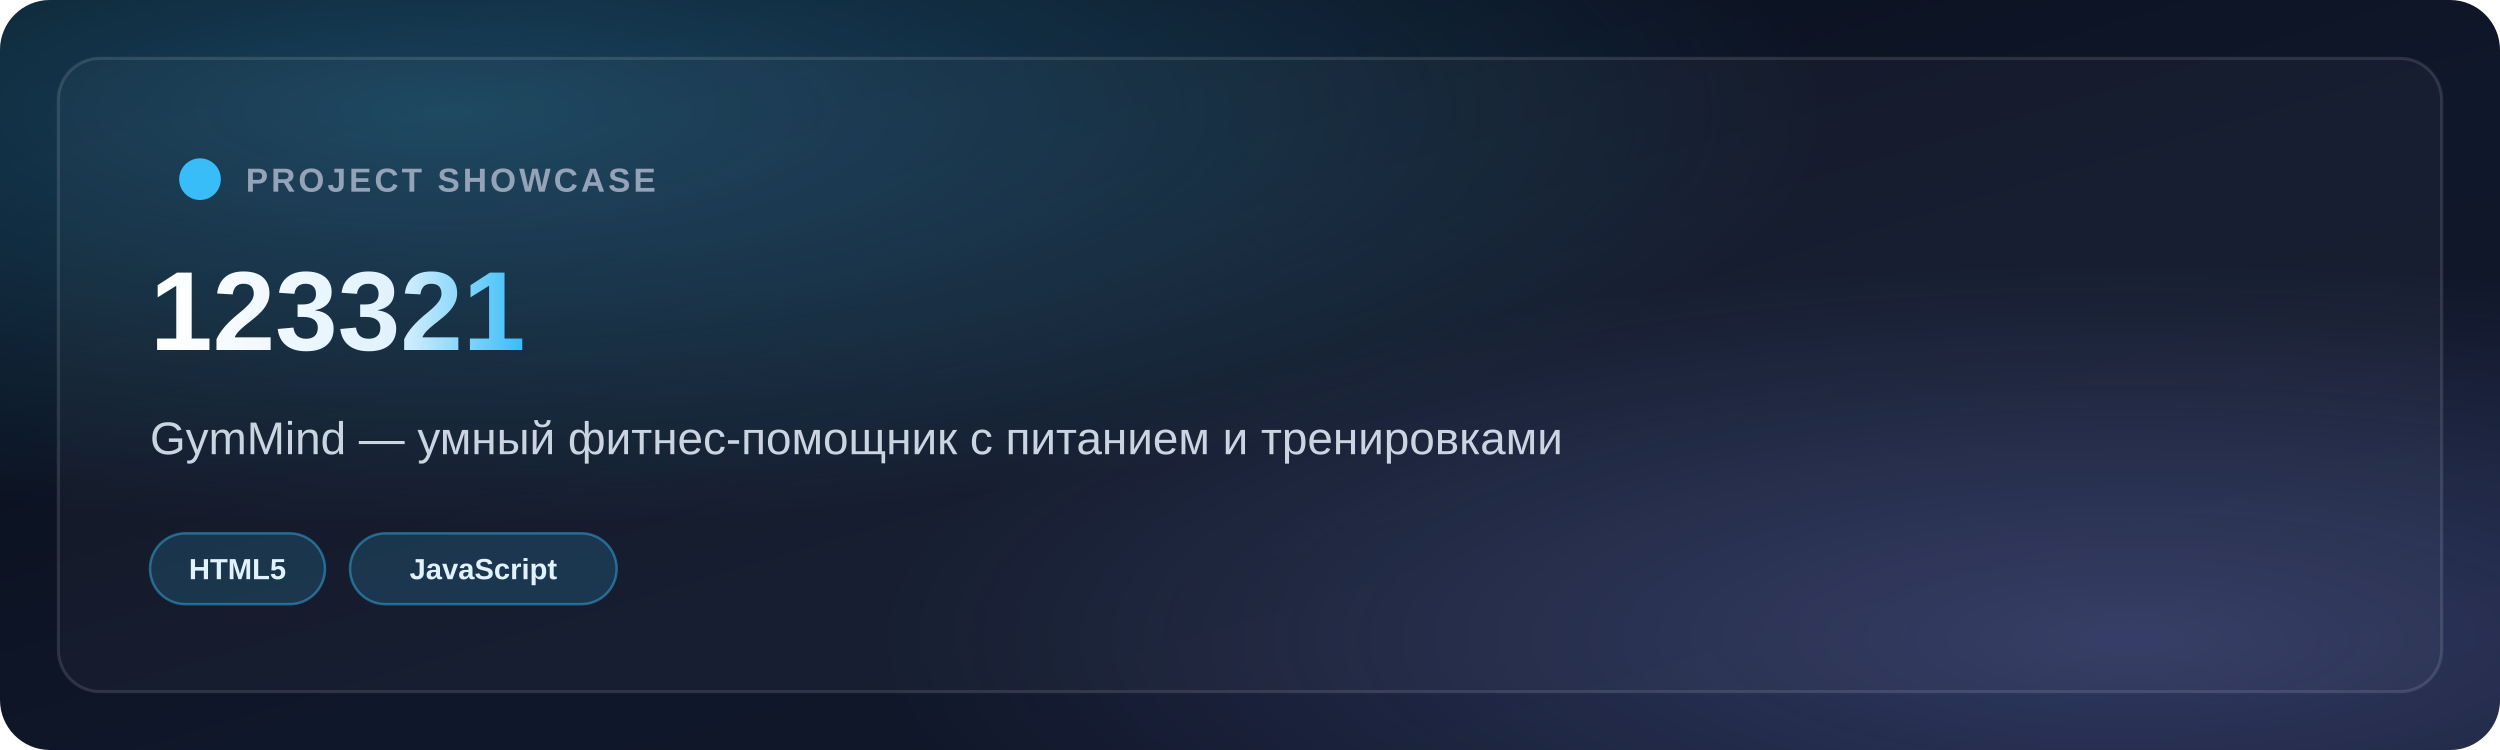
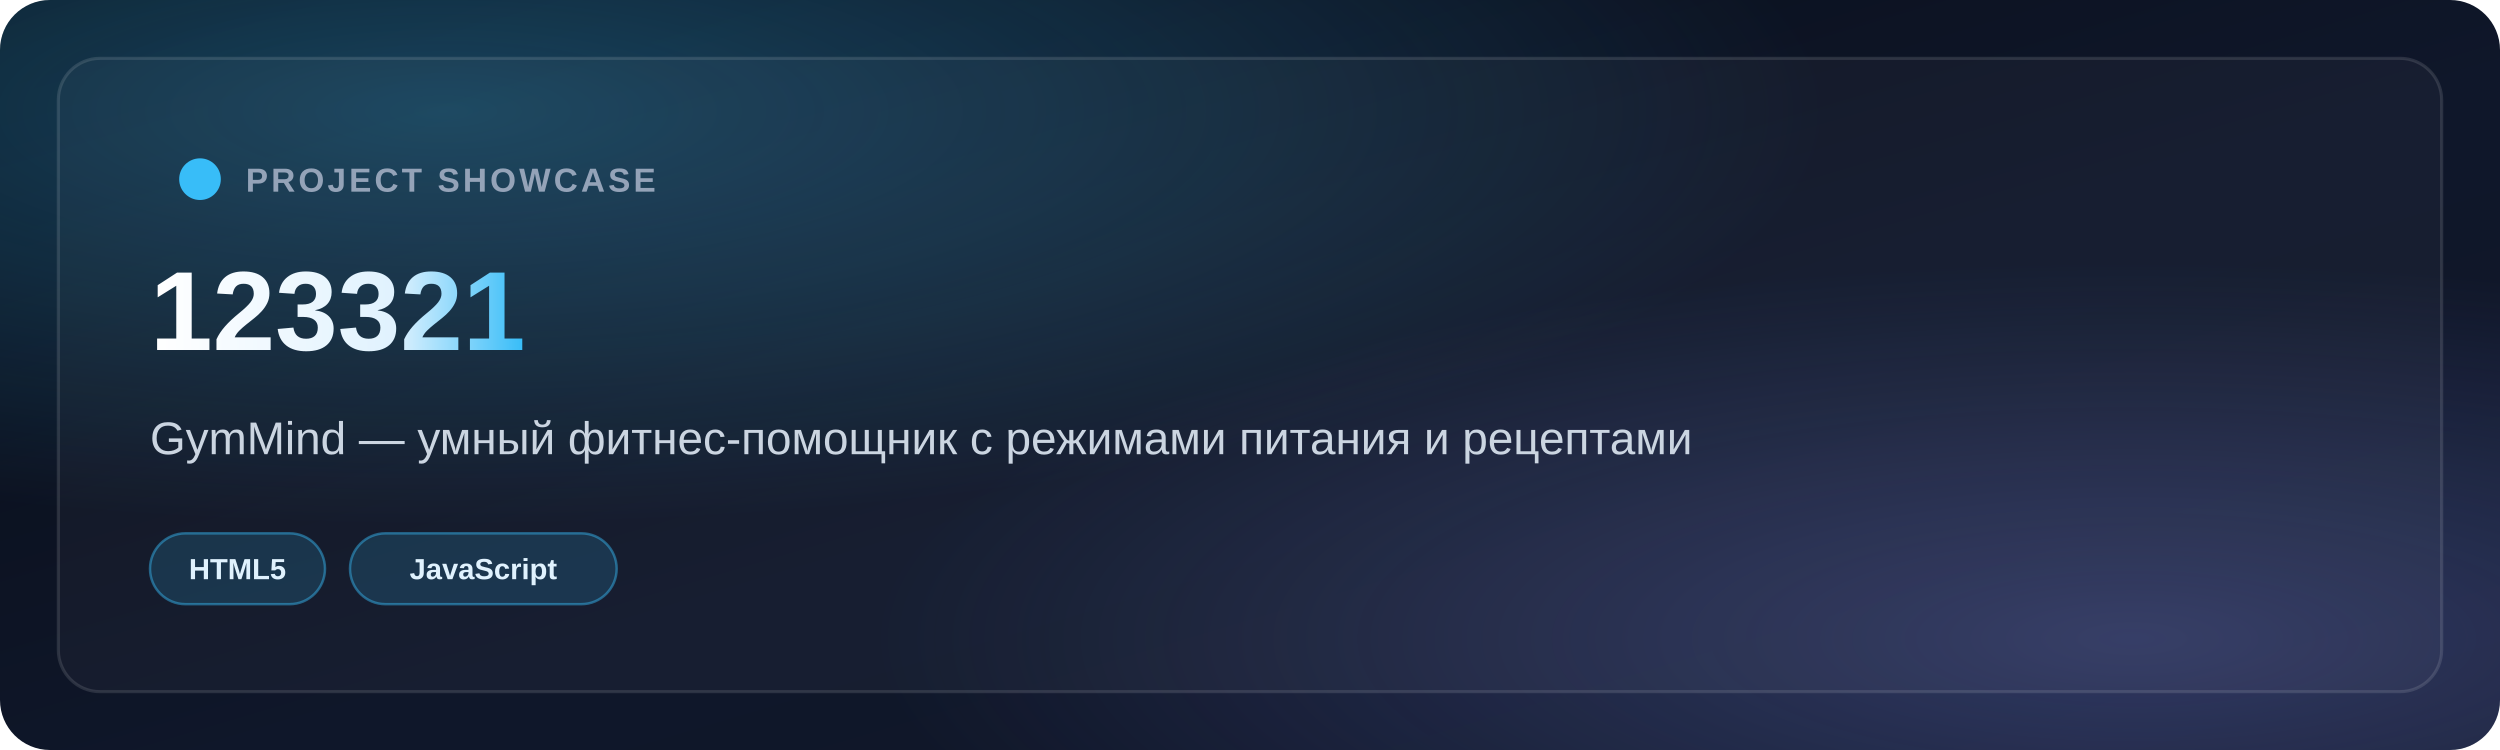
<svg xmlns="http://www.w3.org/2000/svg" width="1200" height="360" viewBox="0 0 1200 360">
  <defs>
    <linearGradient id="bg" x1="0" y1="0" x2="1" y2="1">
      <stop offset="0%" stop-color="#070b14" />
      <stop offset="55%" stop-color="#0f172a" />
      <stop offset="100%" stop-color="#111827" />
    </linearGradient>
    <radialGradient id="glow1" cx="18%" cy="15%" r="55%">
      <stop offset="0%" stop-color="#38bdf8" stop-opacity="0.30" />
      <stop offset="100%" stop-color="#38bdf8" stop-opacity="0" />
    </radialGradient>
    <radialGradient id="glow2" cx="85%" cy="85%" r="50%">
      <stop offset="0%" stop-color="#818cf8" stop-opacity="0.28" />
      <stop offset="100%" stop-color="#818cf8" stop-opacity="0" />
    </radialGradient>
    <linearGradient id="titleGrad" x1="0" y1="0" x2="1" y2="0">
      <stop offset="0%" stop-color="#ffffff" />
      <stop offset="65%" stop-color="#e0f2fe" />
      <stop offset="100%" stop-color="#38bdf8" />
    </linearGradient>
  </defs>
  <rect width="1200" height="360" rx="24" fill="url(#bg)" />
  <rect width="1200" height="360" rx="24" fill="url(#glow1)" />
  <rect width="1200" height="360" rx="24" fill="url(#glow2)" />
  <rect x="28" y="28" width="1144" height="304" rx="20" fill="rgba(255,255,255,0.035)" stroke="rgba(255,255,255,0.12)" stroke-width="1.5" />
  <circle cx="96" cy="86" r="10" fill="#38bdf8" />
  <text x="118" y="92" fill="#94a3b8" font-family="Segoe UI, Arial, sans-serif" font-size="16" font-weight="600" letter-spacing="1.5">PROJECT SHOWCASE</text>
  <text x="72" y="168" fill="url(#titleGrad)" font-family="Segoe UI, Arial, sans-serif" font-size="54" font-weight="800">123321</text>
-   <text x="72" y="218" fill="#cbd5e1" font-family="Segoe UI, Arial, sans-serif" font-size="22" font-weight="400">GymMind — умный фитнес-помощник с питанием и тренировками</text>
+   <text x="72" y="218" fill="#cbd5e1" font-family="Segoe UI, Arial, sans-serif" font-size="22" font-weight="400">GymMind — умный фитнес-помощник с режимами питания и рецептами</text>
  <g transform="translate(72, 256)">
    <rect width="84" height="34" rx="17" fill="rgba(56,189,248,0.16)" stroke="rgba(56,189,248,0.45)" stroke-width="1.2" />
    <text x="42" y="22" text-anchor="middle" fill="#e0f2fe" font-family="Segoe UI, Arial, sans-serif" font-size="14" font-weight="600">HTML5</text>
  </g>
  <g transform="translate(168, 256)">
    <rect width="128" height="34" rx="17" fill="rgba(56,189,248,0.16)" stroke="rgba(56,189,248,0.45)" stroke-width="1.2" />
    <text x="64" y="22" text-anchor="middle" fill="#e0f2fe" font-family="Segoe UI, Arial, sans-serif" font-size="14" font-weight="600">JavaScript</text>
  </g>
</svg>
